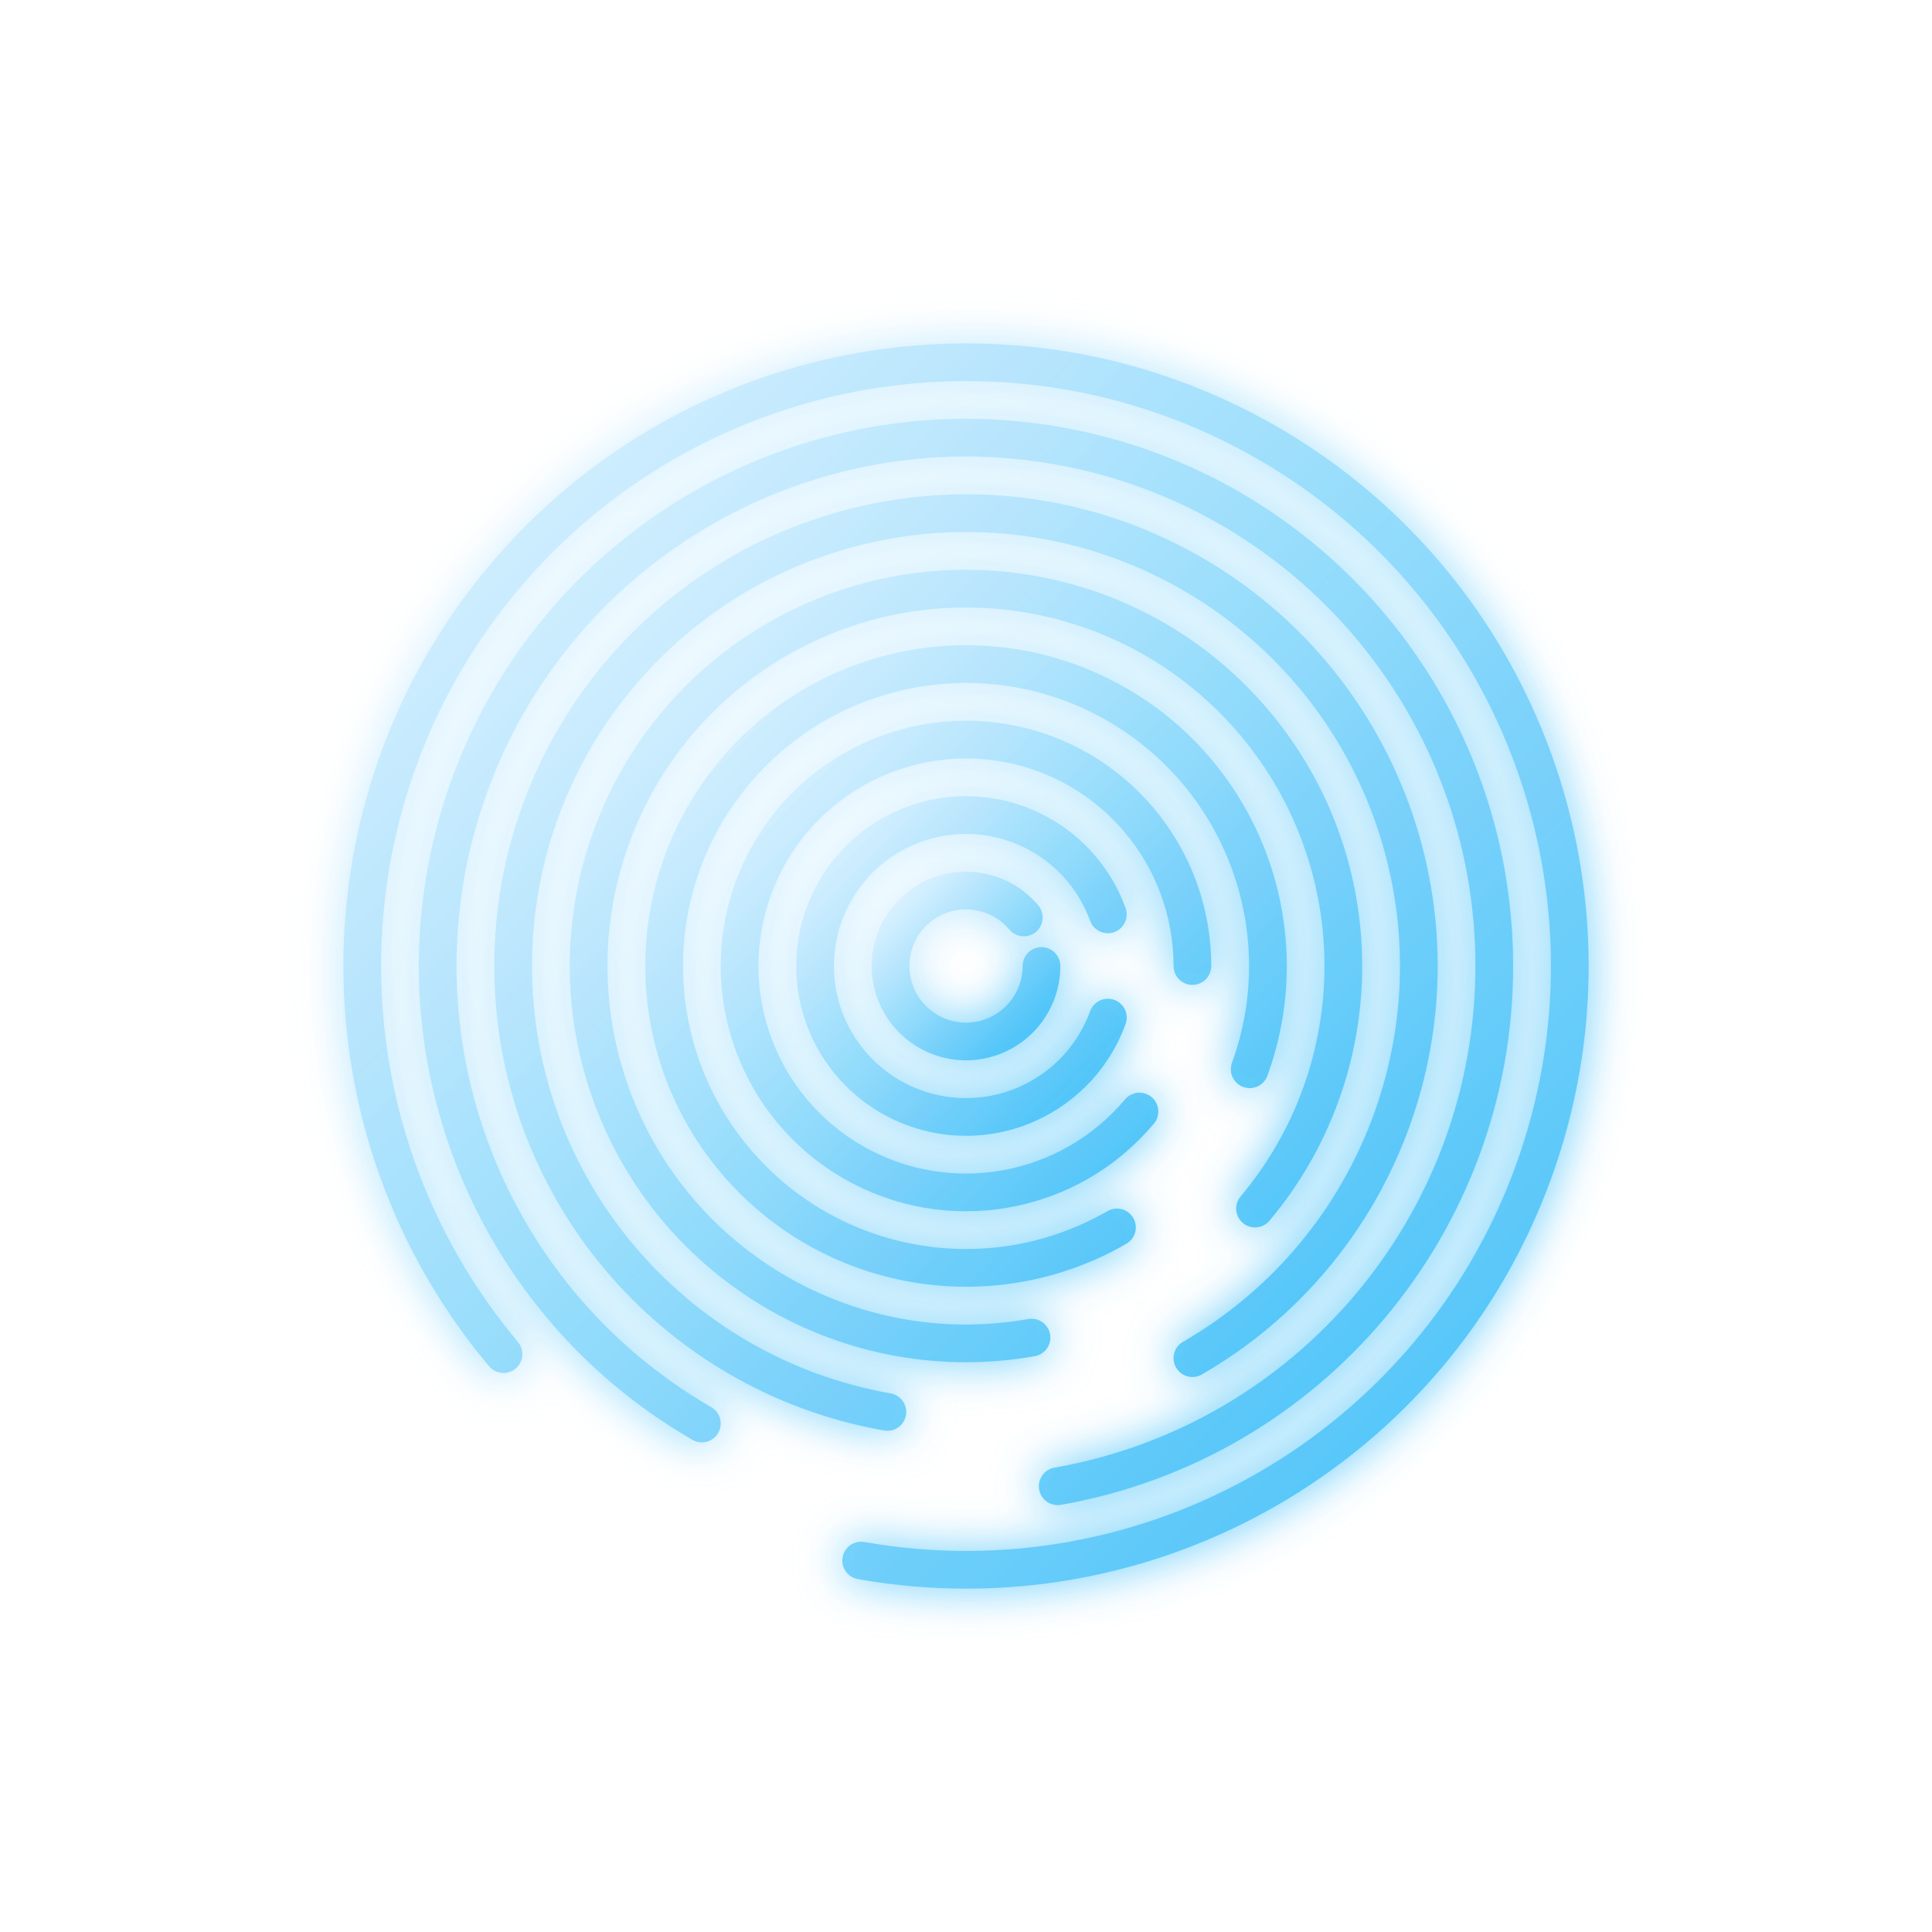
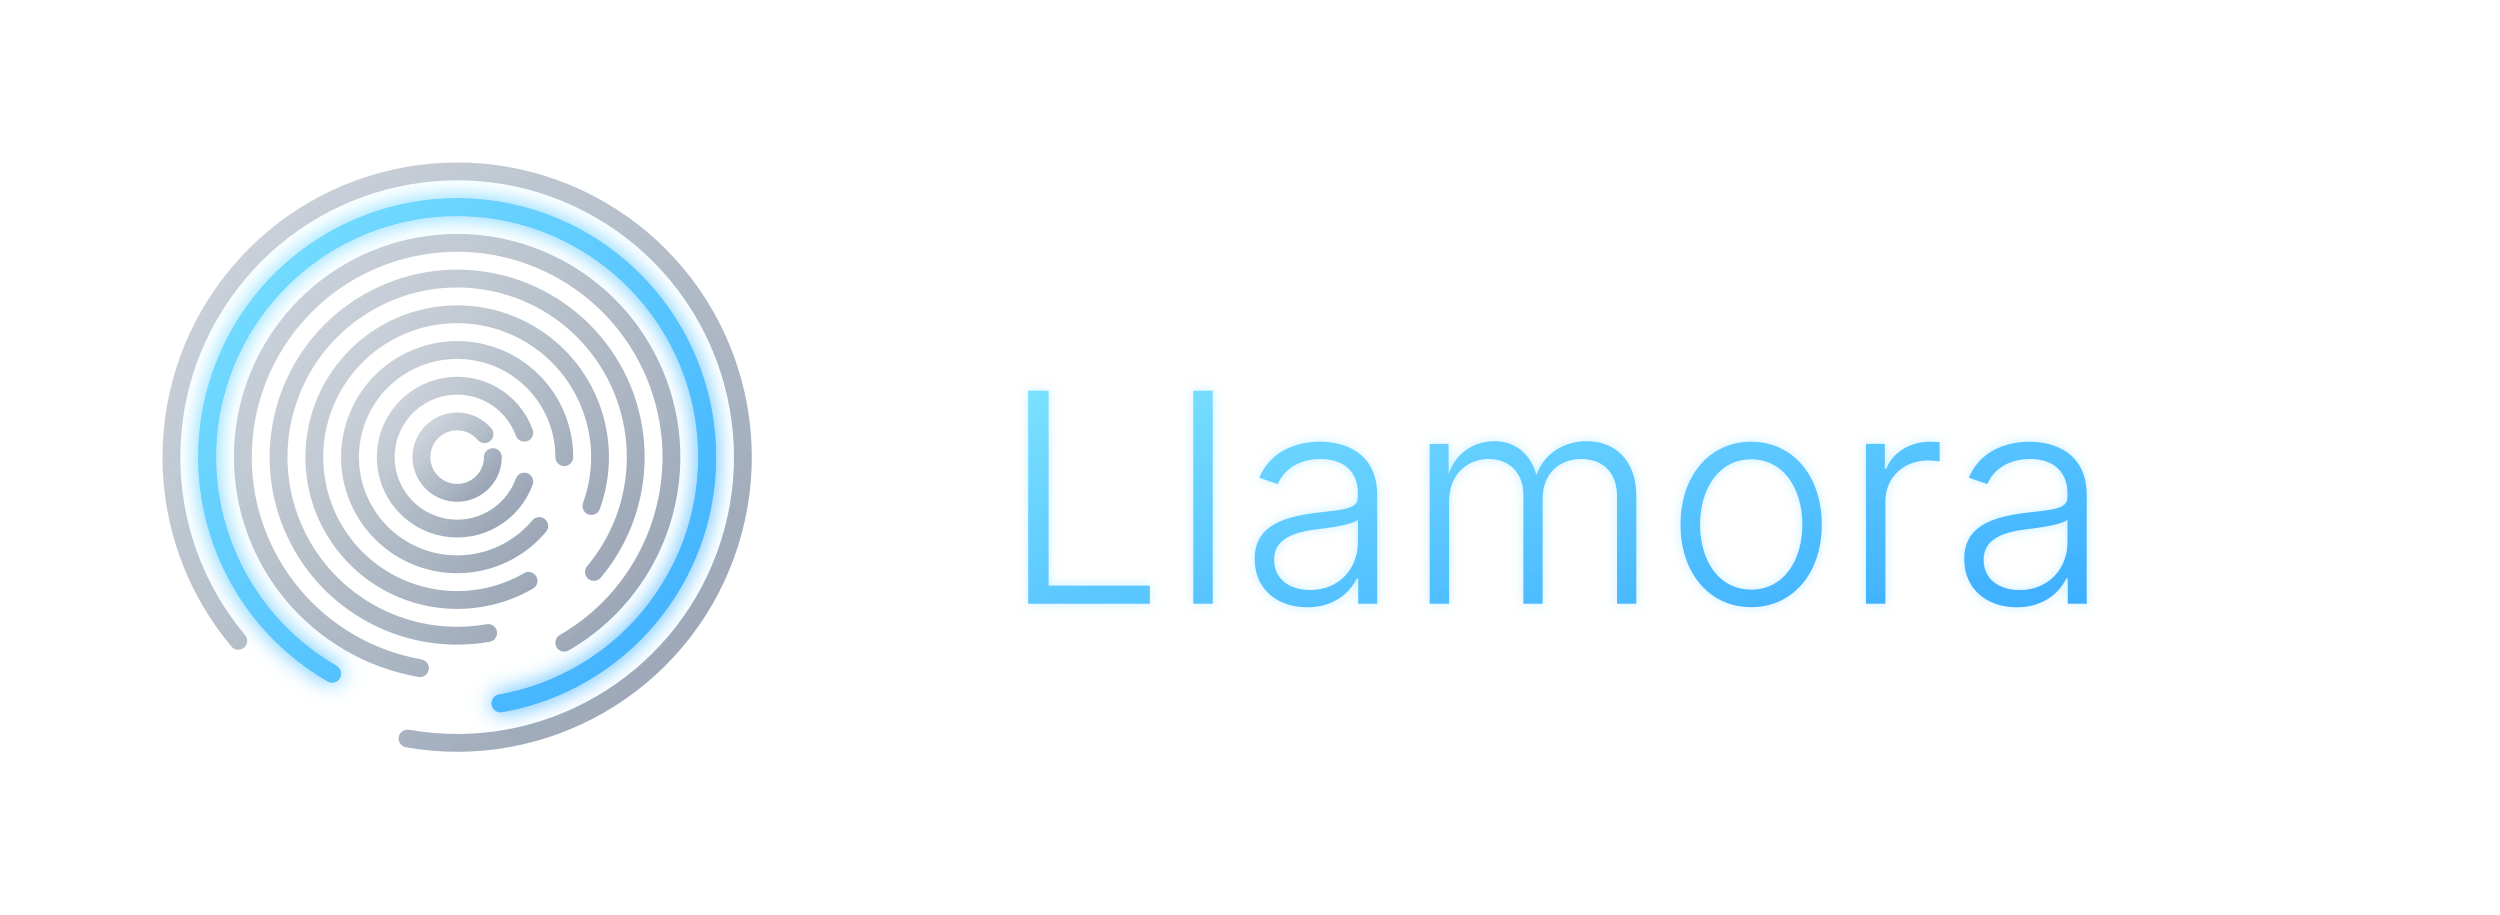
- <svg xmlns="http://www.w3.org/2000/svg" width="512" height="512" viewBox="0 0 512 512">
+ <svg xmlns="http://www.w3.org/2000/svg" width="1400" height="512" viewBox="0 0 1400 512" role="img" aria-labelledby="logoDarkHoverTitle">
  <defs>
-     <filter id="softShadowDark" x="-50%" y="-50%" width="200%" height="200%">
-       <feOffset dx="6" dy="6" in="SourceAlpha" result="off" />
-       <feGaussianBlur in="off" stdDeviation="10" result="blur" />
-       <feColorMatrix in="blur" type="matrix" values="0 0 0 0 0.12  0 0 0 0 0.19  0 0 0 0 0.32  0 0 0 0.45 0" />
-       <feMerge>
-         <feMergeNode />
-         <feMergeNode in="SourceGraphic" />
-       </feMerge>
-     </filter>
-     <filter id="innerLightDark" x="-50%" y="-50%" width="200%" height="200%">
-       <feGaussianBlur stdDeviation="3" in="SourceAlpha" result="shadow" />
-       <feOffset dx="-4" dy="-4" in="shadow" result="offsetShadow" />
-       <feColorMatrix in="offsetShadow" type="matrix" values="0 0 0 0 0.85   0 0 0 0 0.92   0 0 0 0 0.98   0 0 0 0.45 0" />
-       <feBlend in="SourceGraphic" in2="inner" mode="normal" />
-     </filter>
-     <filter id="hoverGlowDark" x="-50%" y="-50%" width="200%" height="200%">
-       <feGaussianBlur stdDeviation="6" result="glow" />
-       <feColorMatrix in="glow" type="matrix" values="0 0 0 0 0.43  0 0 0 0 0.77  0 0 0 0 1  0 0 0 0.55 0" />
+     <linearGradient id="inkDarkNeutral" x1="0" y1="0" x2="1" y2="1">
+       <stop offset="0%" stop-color="#c9d0d9" stop-opacity="0.9" />
+       <stop offset="100%" stop-color="#8f9cad" stop-opacity="1" />
+     </linearGradient>
+     <linearGradient id="inkDarkBlue" x1="0" y1="0" x2="1" y2="1">
+       <stop offset="0%" stop-color="#7ae1ff" stop-opacity="1" />
+       <stop offset="100%" stop-color="#3caeff" stop-opacity="1" />
+     </linearGradient>
+     <filter id="darkLift" x="-20%" y="-20%" width="140%" height="140%">
+       <feGaussianBlur in="SourceAlpha" stdDeviation="1.4" result="blur" />
+       <feColorMatrix in="blur" type="matrix" values="0 0 0 0 1                 0 0 0 0 1                 0 0 0 0 1                 0 0 0 0.14 0" result="glow" />
      <feMerge>
        <feMergeNode in="glow" />
        <feMergeNode in="SourceGraphic" />
      </feMerge>
    </filter>
-     <linearGradient id="inkDarkHover" x1="0" y1="0" x2="1" y2="1">
-       <stop offset="0%" stop-color="#e2f3ff" stop-opacity="1" />
-       <stop offset="100%" stop-color="#38bdf8" stop-opacity="0.98" />
-     </linearGradient>
+     <filter id="darkArcGlow" x="-55%" y="-55%" width="230%" height="230%">
+       <feGaussianBlur stdDeviation="6" result="soft" />
+       <feColorMatrix in="soft" type="matrix" values="0 0 0 0 0.35                 0 0 0 0 0.78                 0 0 0 0 1.00                 0 0 0 0.60 0" />
+       <feMerge>
+         <feMergeNode in="soft" />
+         <feMergeNode in="SourceGraphic" />
+       </feMerge>
+     </filter>
+     <filter id="darkWordmarkGlow" x="-28%" y="-45%" width="156%" height="190%">
+       <feGaussianBlur in="SourceGraphic" stdDeviation="3" result="blurOuter" />
+       <feColorMatrix in="blurOuter" type="matrix" values="0 0 0 0 0.35                 0 0 0 0 0.78                 0 0 0 0 1.00                 0 0 0 0.55 0" result="blueHalo" />
+       <feMerge>
+         <feMergeNode in="blueHalo" />
+         <feMergeNode in="SourceGraphic" />
+       </feMerge>
+     </filter>
+     <style>
+       .strand { transition: stroke 0.16s ease, stroke-opacity 0.16s ease; }
+       @media (prefers-reduced-motion: reduce) {
+         .strand { transition: none; }
+       }
+     </style>
  </defs>
-   <g filter="url(#softShadowDark)">
-     <circle cx="256" cy="256" r="180" fill="none" />
-     <circle cx="256" cy="256" r="180" fill="none" filter="url(#innerLightDark)" />
+   <g filter="url(#darkLift)">
+     <g stroke="url(#inkDarkNeutral)" stroke-width="10" fill="none" stroke-linecap="round" opacity="0.95">
+       <path class="strand" d="M 276.00 256.00 A 20.00 20.00 0 1 1 271.32 243.14" />
+       <path class="strand" d="M 293.59 269.68 A 40.00 40.00 0 1 1 293.59 242.32" />
+       <path class="strand" d="M 301.96 294.57 A 60.00 60.00 0 1 1 316.00 256.00" />
+       <path class="strand" d="M 296.00 325.28 A 80.00 80.00 0 1 1 331.18 283.36" />
+       <path class="strand" d="M 273.36 354.48 A 100.00 100.00 0 1 1 332.60 320.28" />
+       <path class="strand" d="M 235.16 374.18 A 120.00 120.00 0 1 1 316.00 359.92" />
+       <path class="strand" d="M 186.00 377.24 A 140.00 140.00 0 1 1 280.31 393.87" />
+       <path class="strand" d="M 133.43 358.85 A 160.00 160.00 0 1 1 228.22 413.57" />
+     </g>
  </g>
-   <g filter="url(#hoverGlowDark)" stroke="url(#inkDarkHover)" stroke-width="10" fill="none" stroke-linecap="round" opacity="0.95">
-     <path d="M 276.00 256.00 A 20.00 20.00 0 1 1 271.32 243.14" />
-     <path d="M 293.59 269.68 A 40.00 40.00 0 1 1 293.59 242.32" />
-     <path d="M 301.96 294.57 A 60.00 60.00 0 1 1 316.00 256.00" />
-     <path d="M 296.00 325.28 A 80.00 80.00 0 1 1 331.18 283.36" />
-     <path d="M 273.36 354.48 A 100.00 100.00 0 1 1 332.60 320.28" />
-     <path d="M 235.16 374.18 A 120.00 120.00 0 1 1 316.00 359.92" />
-     <path d="M 186.00 377.24 A 140.00 140.00 0 1 1 280.31 393.87" />
-     <path d="M 133.43 358.85 A 160.00 160.00 0 1 1 228.22 413.57" />
-   </g>
+   <path d="M 186.00 377.24 A 140.00 140.00 0 1 1 280.31 393.87" stroke="url(#inkDarkBlue)" stroke-width="10" fill="none" stroke-linecap="round" filter="url(#darkArcGlow)" />
+   <text x="560" y="280" font-family="system-ui, -apple-system, BlinkMacSystemFont, 'Segoe UI', sans-serif" font-size="164" font-weight="300" letter-spacing="2" dominant-baseline="middle" alignment-baseline="middle" text-anchor="start" fill="url(#inkDarkBlue)" filter="url(#darkWordmarkGlow)">
+     Llamora
+   </text>
</svg>
